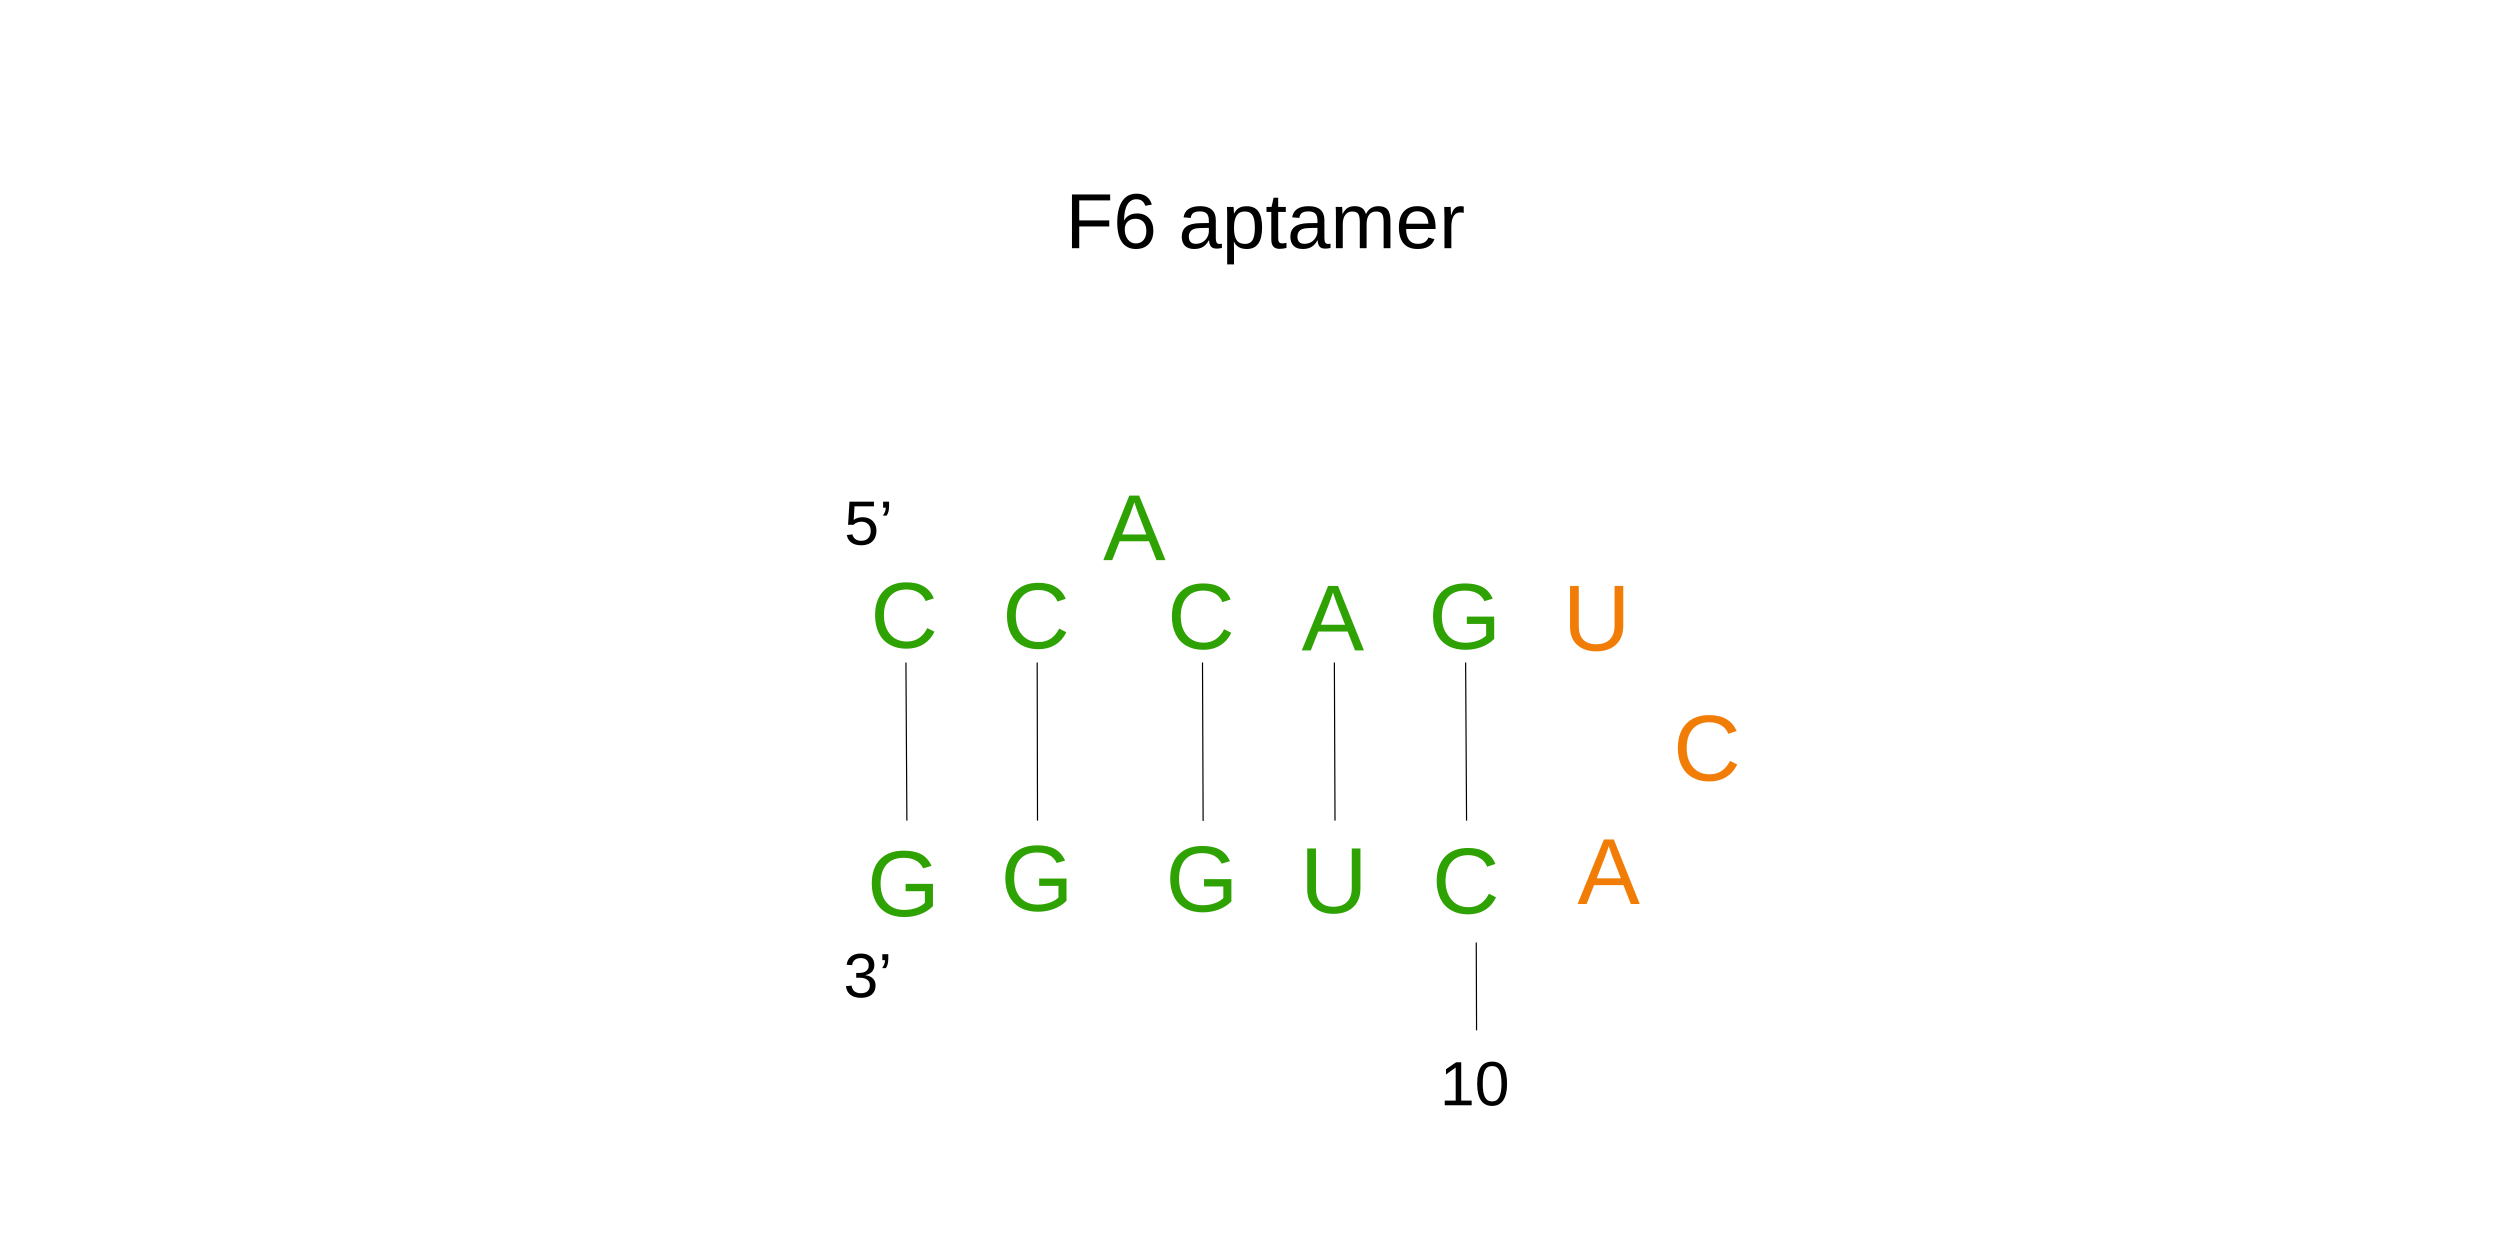
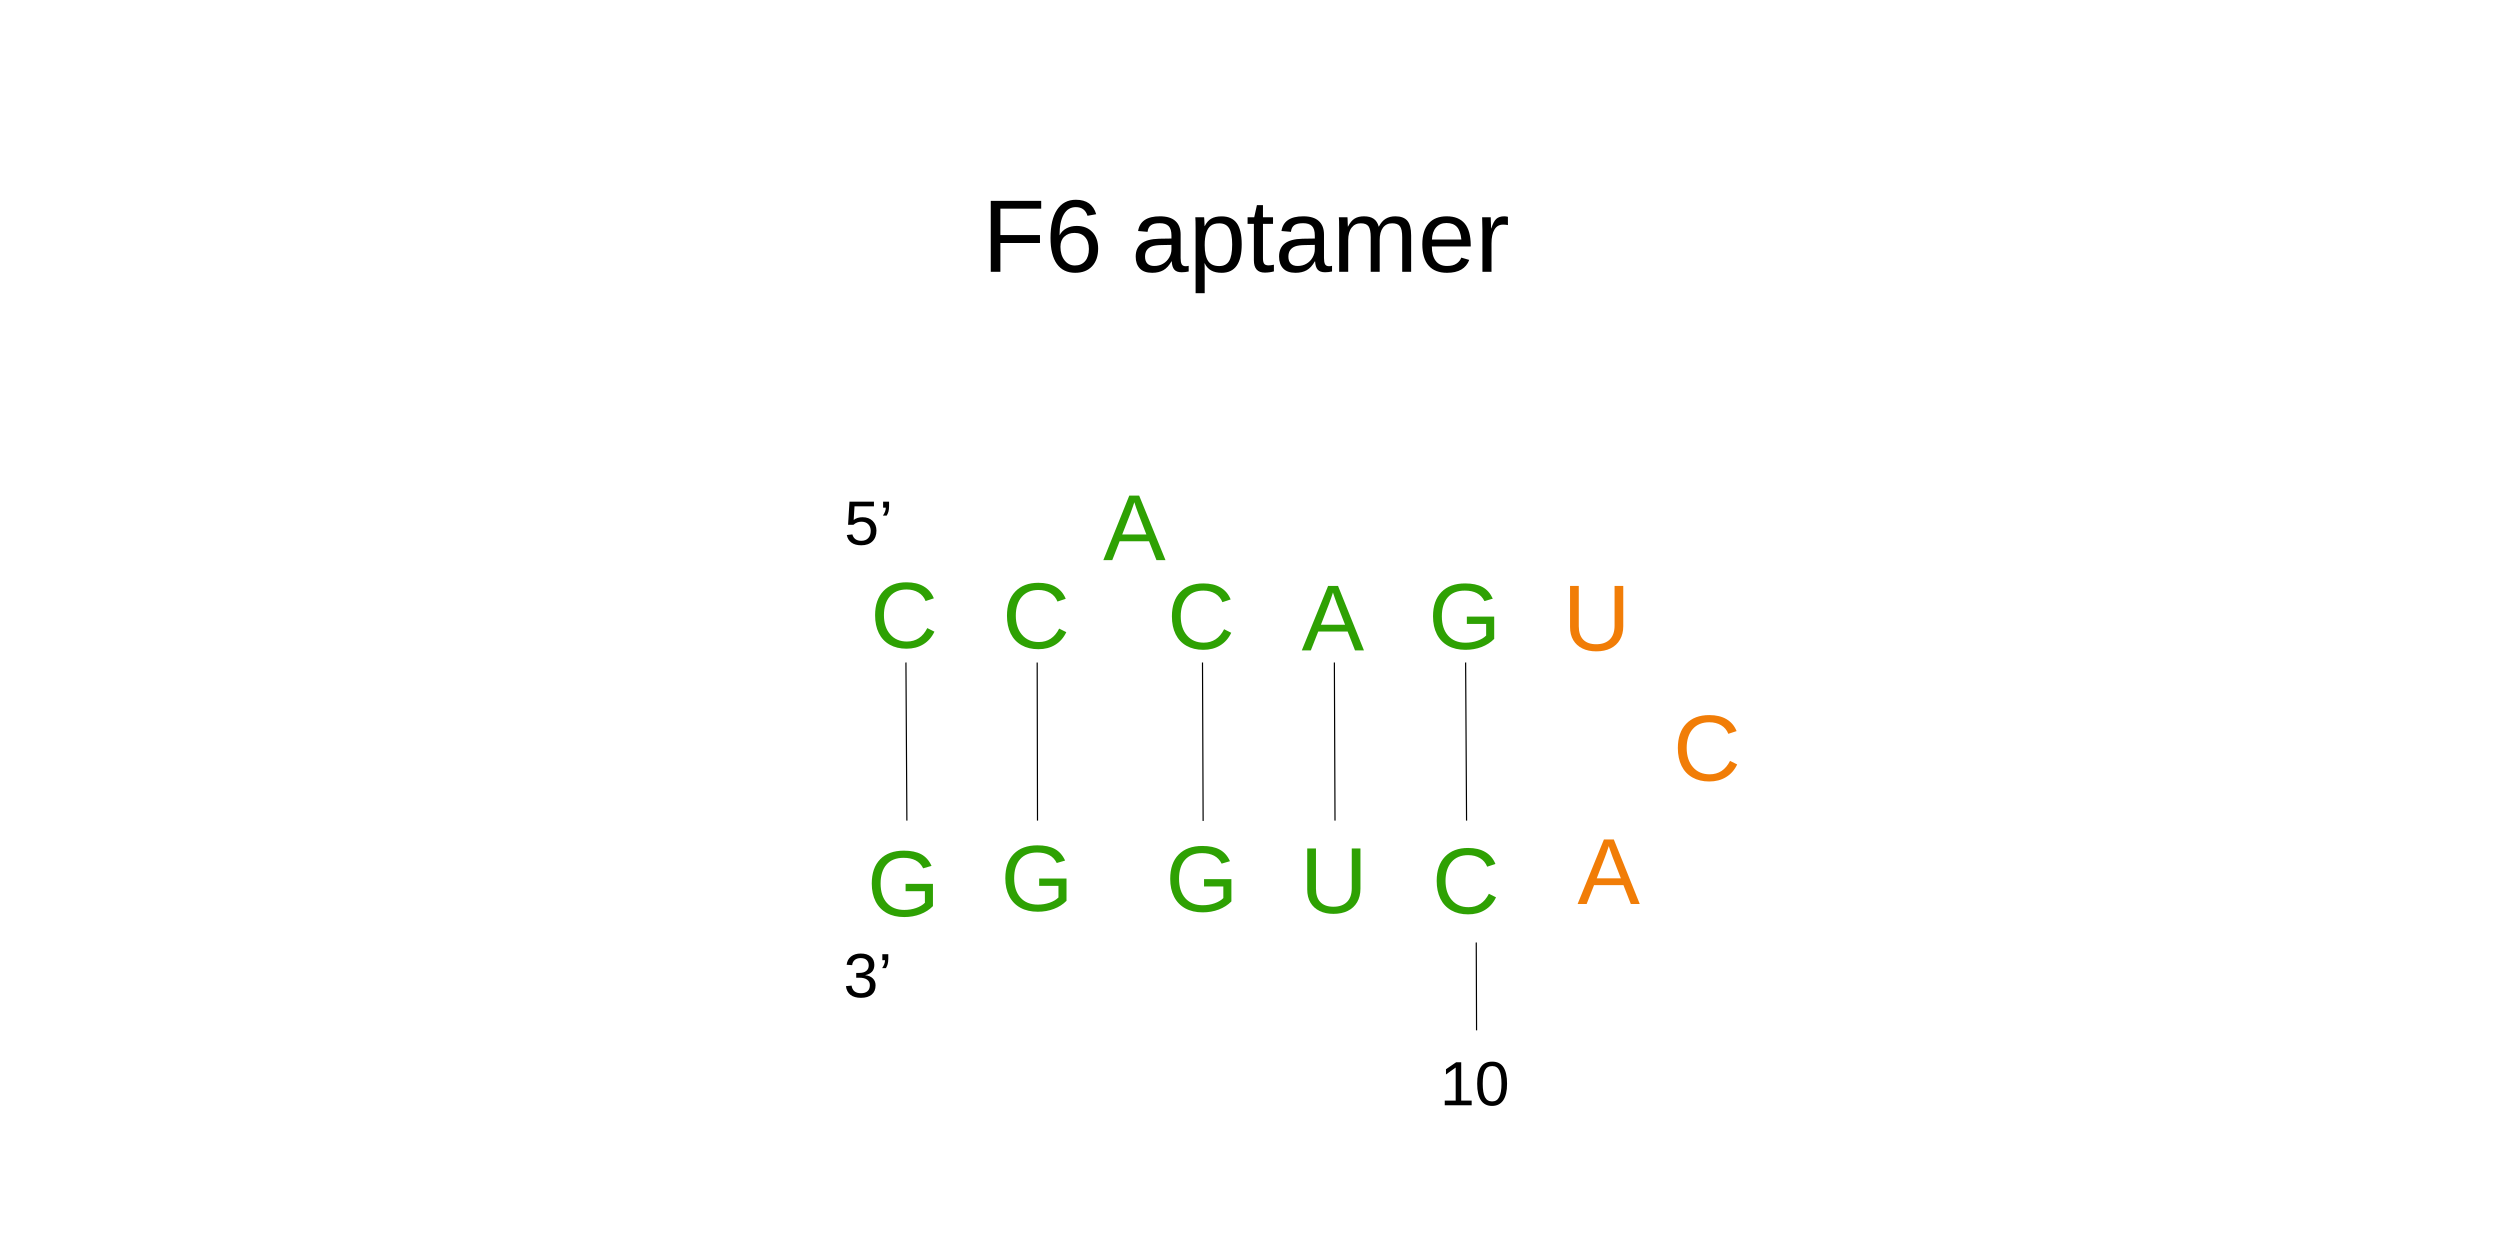
<svg xmlns="http://www.w3.org/2000/svg" id="图层_1" data-name="图层 1" viewBox="0 0 800 400">
  <defs>
    <style>
      .cls-1, .cls-2, .cls-4, .cls-5, .cls-6, .cls-7, .cls-8 {
        isolation: isolate;
        font-family: ArialMT, Arial;
      }

      .cls-1, .cls-2, .cls-4, .cls-5 {
        font-size: 30px;
      }

      .cls-1, .cls-2 {
        fill: #2ea103;
      }

      .cls-2, .cls-5 {
-         letter-spacing: -0.06em;
+         letter-spacing: -0.12em;
      }

      .cls-3 {
        fill: none;
        stroke: #000;
        stroke-miterlimit: 3.05;
        stroke-width: 0.38px;
      }

      .cls-4, .cls-5 {
        fill: #f17d07;
      }

      .cls-6, .cls-8 {
        font-size: 20px;
      }

      .cls-7 {
-         font-size: 25px;
+         font-size: 33px;
      }

      .cls-8 {
-         letter-spacing: -0.04em;
+         letter-spacing: -0.08em;
      }
    </style>
  </defs>
  <g id="ID000002">
    <text class="cls-1" transform="translate(278.5 207.29)">C</text>
  </g>
  <g id="ID000003">
    <text class="cls-1" transform="translate(320.7 207.45)">C</text>
  </g>
  <g id="ID000004">
    <text class="cls-2" transform="matrix(-1, 0, 0, 1, 373.02, 179.24)">A</text>
  </g>
  <g id="ID000005">
    <text class="cls-1" transform="translate(320.19 291.46)">G</text>
  </g>
  <g id="ID000006">
    <text class="cls-1" transform="translate(277.45 293.16)">G</text>
  </g>
  <g id="ID000007">
    <line class="cls-3" x1="289.9" y1="212" x2="290.2" y2="262.6" />
  </g>
  <g id="ID000008">
    <line class="cls-3" x1="331.9" y1="212" x2="332" y2="262.6" />
  </g>
  <g id="ID000010">
    <text class="cls-1" transform="translate(373.48 207.65)">C</text>
  </g>
  <g id="ID000011">
    <text class="cls-2" transform="translate(416.51 208.13)">A</text>
  </g>
  <g id="ID000012">
    <text class="cls-1" transform="translate(457.05 207.65)">G</text>
  </g>
  <g id="ID000013">
    <text class="cls-4" transform="translate(500.1 208.14)">U</text>
  </g>
  <g id="ID000014">
    <text class="cls-4" transform="translate(535.38 249.78)">C</text>
  </g>
  <g id="ID000015">
    <text class="cls-5" transform="translate(504.77 289.28)">A</text>
  </g>
  <g id="ID000016">
    <text class="cls-1" transform="translate(458.21 292.3)">C</text>
  </g>
  <g id="ID000017">
    <line class="cls-3" x1="472.4" y1="301.6" x2="472.5" y2="329.7" />
  </g>
  <g id="ID000018">
    <text class="cls-6" transform="translate(460.79 353.69)">10</text>
  </g>
  <g id="ID000019">
    <text class="cls-1" transform="translate(416 292.14)">U</text>
  </g>
  <g id="ID000020">
    <text class="cls-1" transform="translate(372.95 291.66)">G</text>
  </g>
  <g id="ID000021">
    <line class="cls-3" x1="384.8" y1="212" x2="385" y2="262.7" />
  </g>
  <g id="ID000022">
    <line class="cls-3" x1="427" y1="212" x2="427.2" y2="262.6" />
  </g>
  <g id="ID000023">
    <line class="cls-3" x1="469" y1="212" x2="469.3" y2="262.6" />
  </g>
-   <text class="cls-7" transform="translate(340.98 79.43)">F6 aptamer</text>
+   <text class="cls-7" transform="translate(314.34 86.97)">F6 aptamer</text>
  <text class="cls-6" transform="translate(270.18 174.29)">5</text>
  <text class="cls-8" transform="translate(281.3 174.29)">’</text>
  <text class="cls-6" transform="translate(269.93 319.1)">3</text>
  <text class="cls-8" transform="translate(281.05 319.1)">’</text>
</svg>
